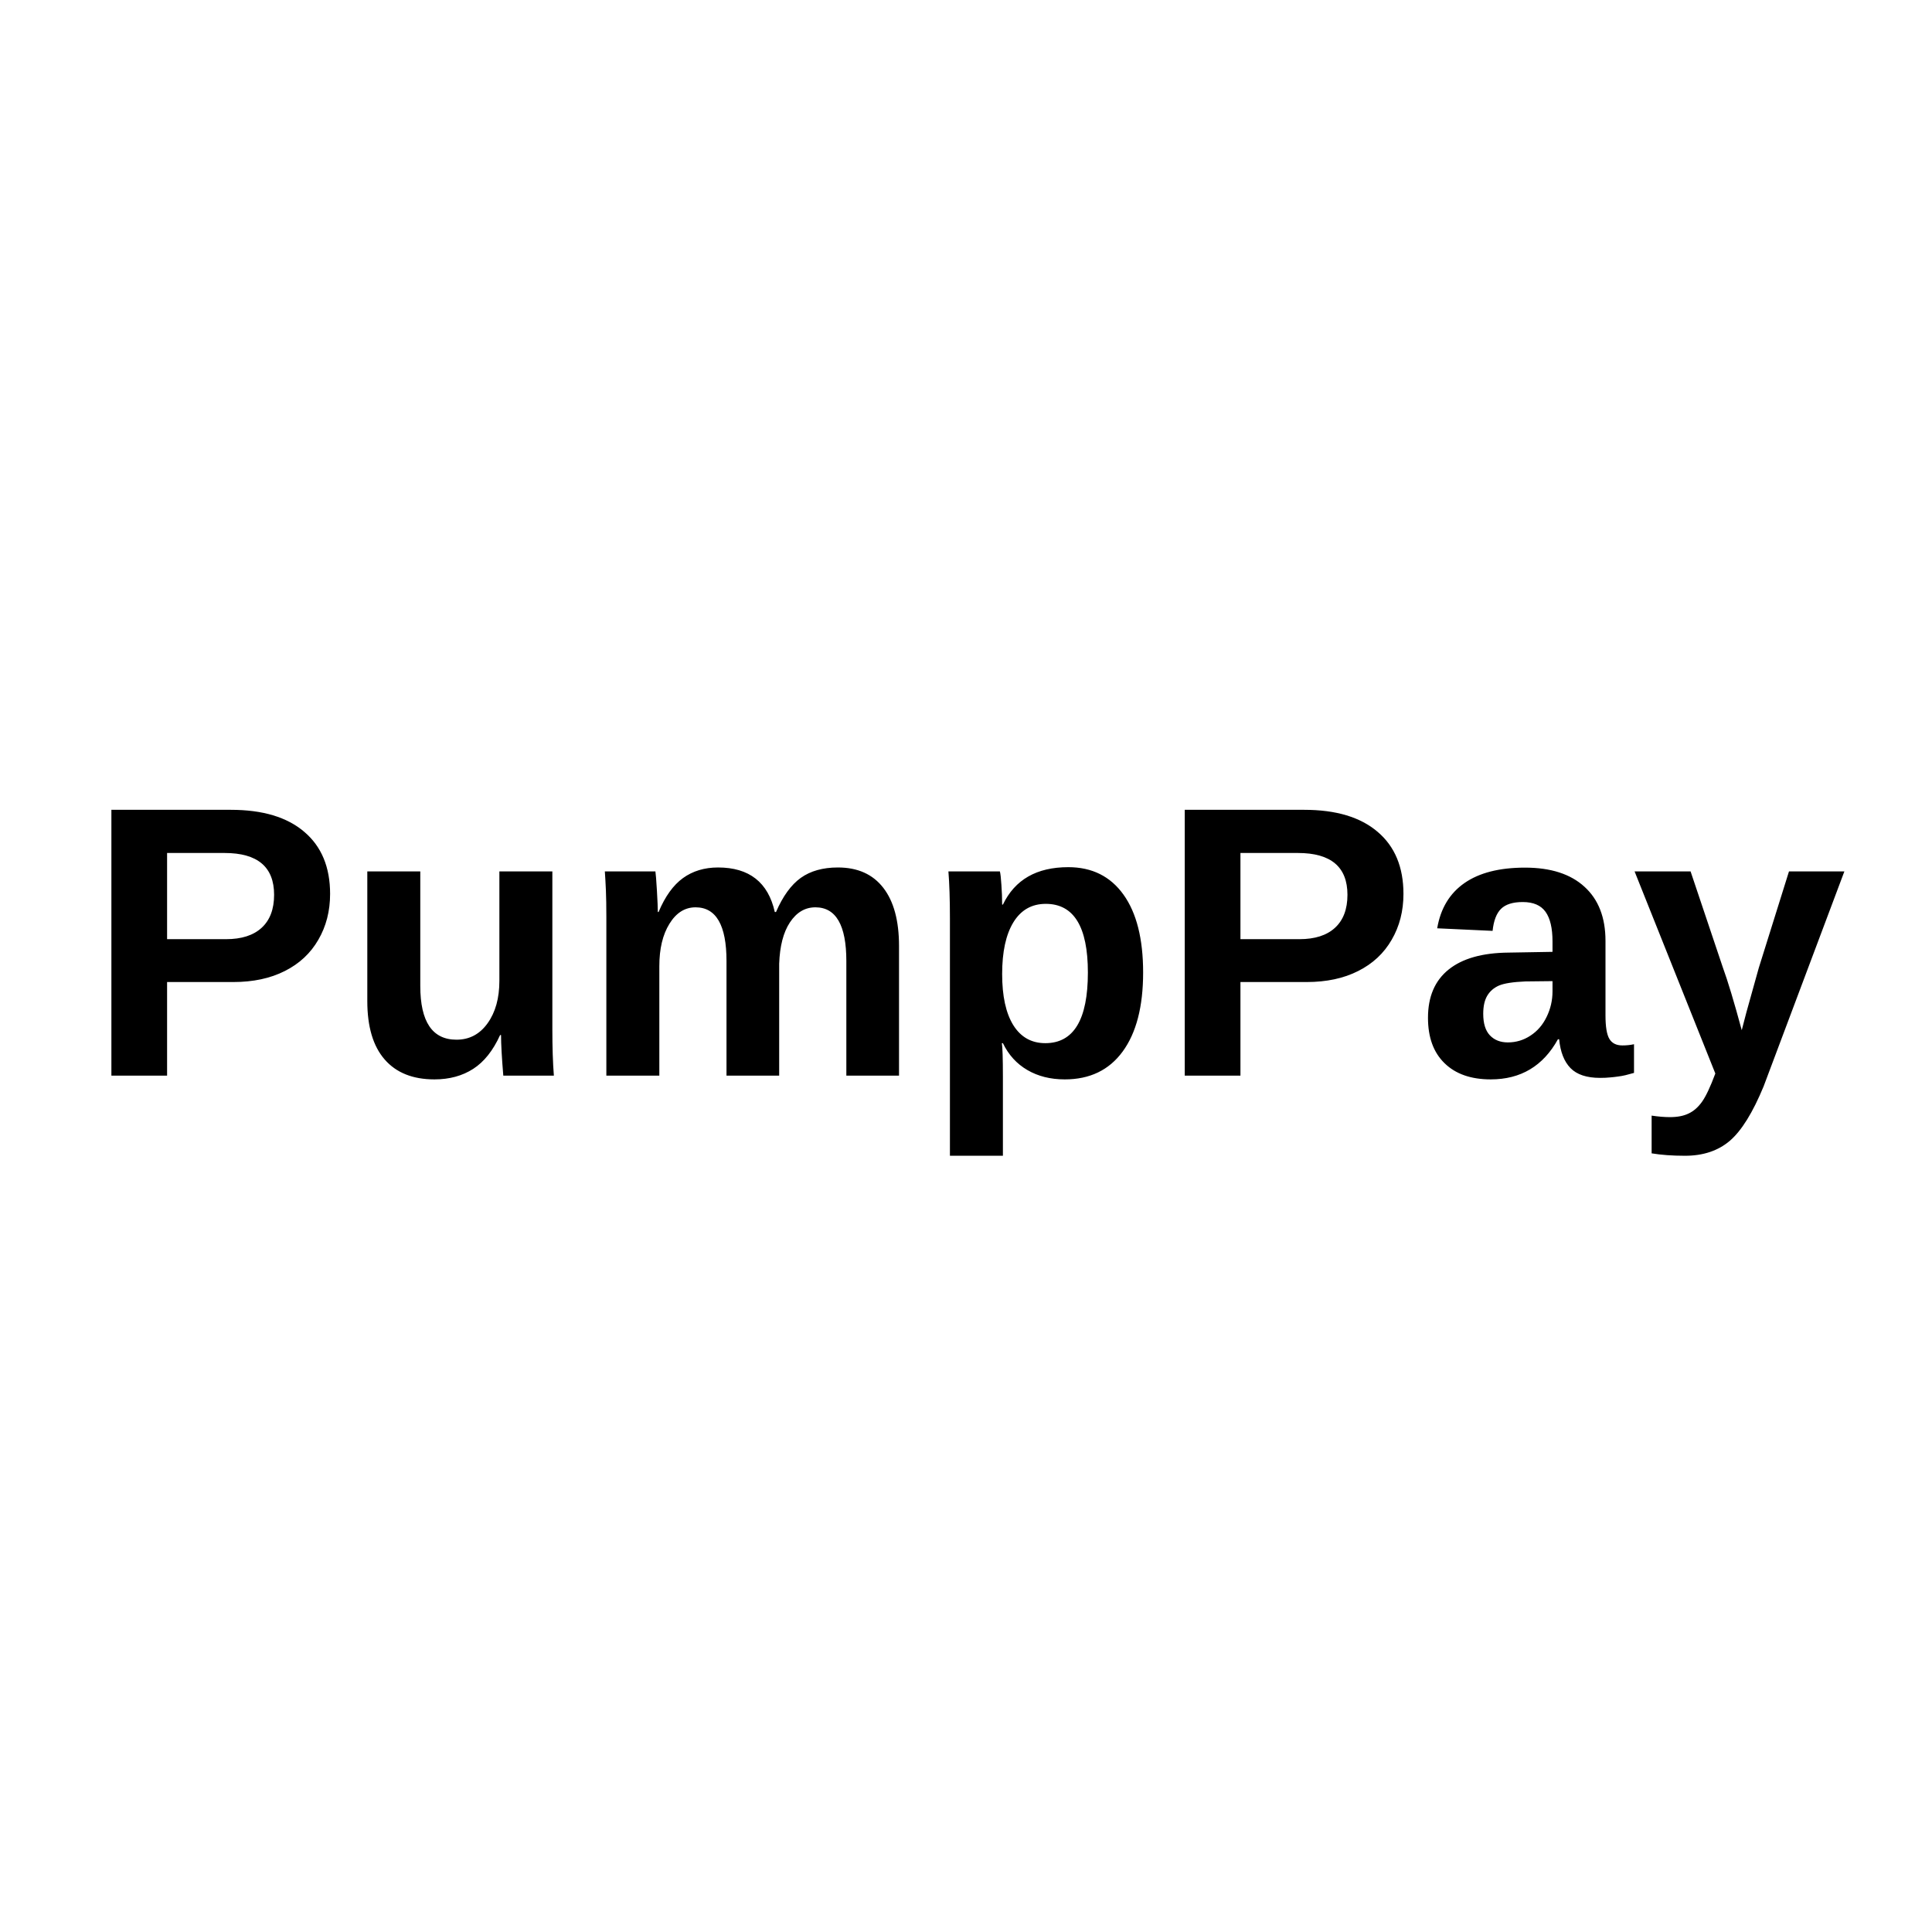
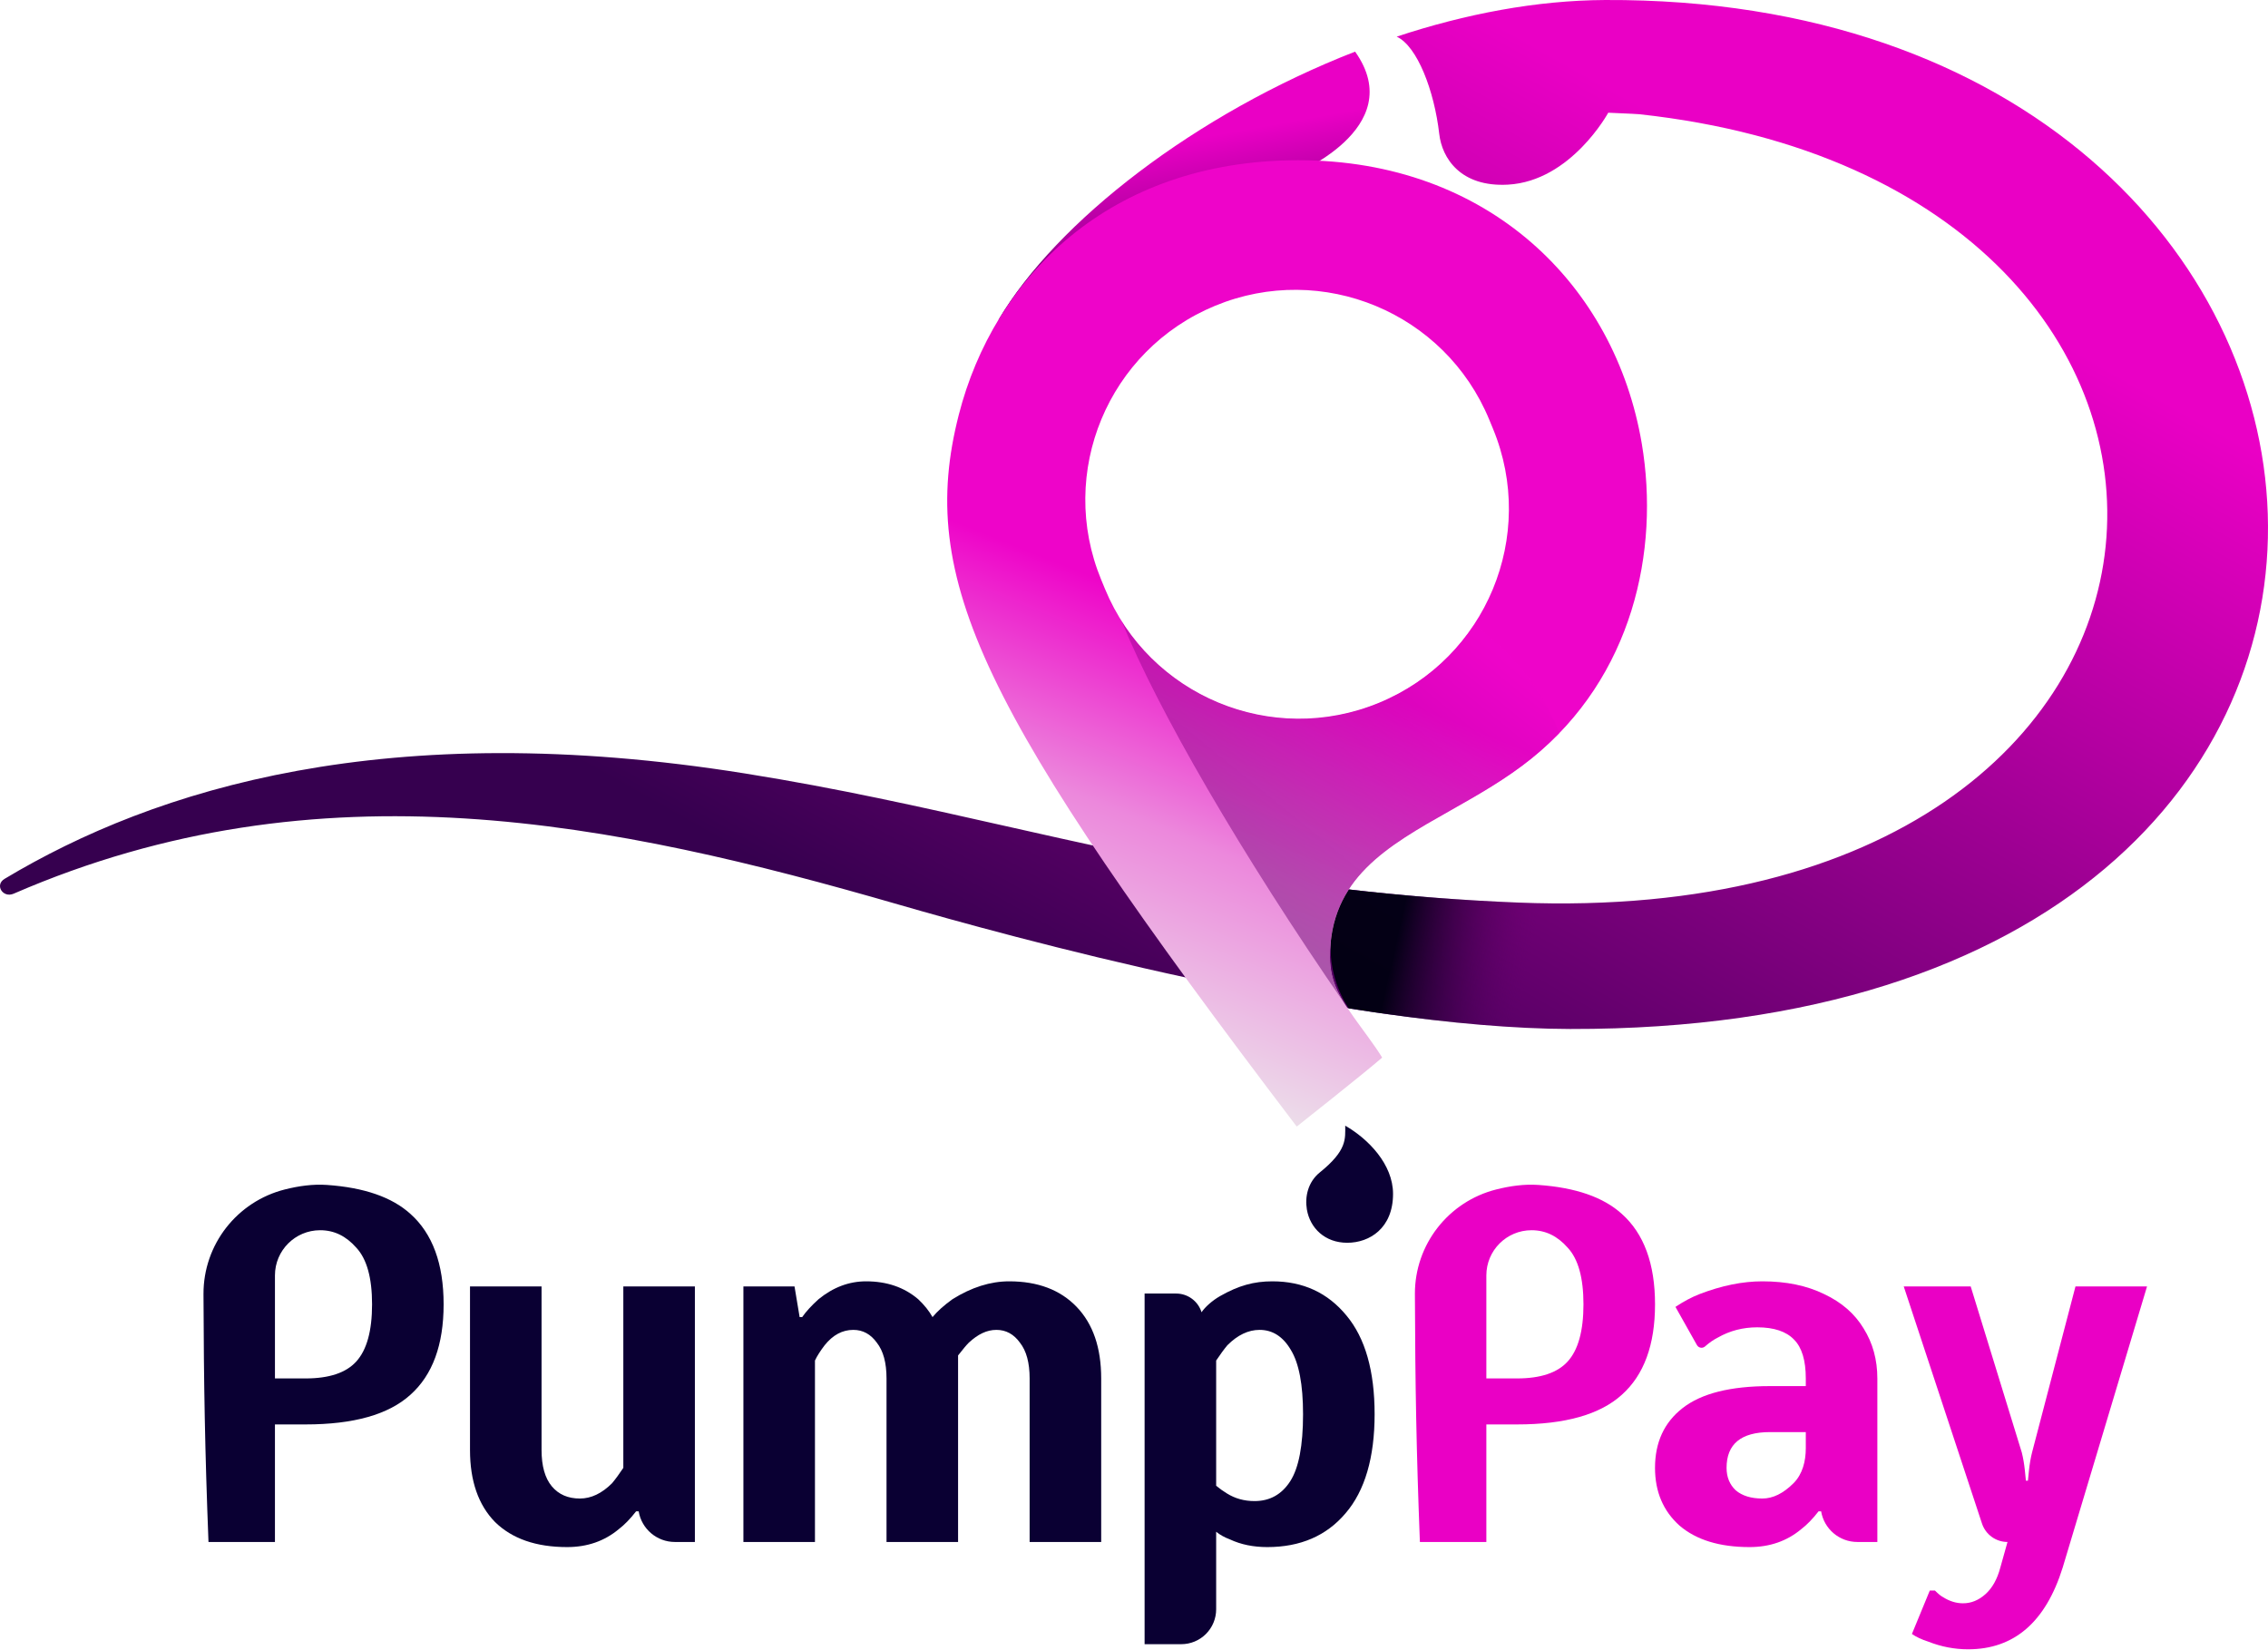
- <svg xmlns="http://www.w3.org/2000/svg" viewBox="0 0 200 200">
-   <rect width="200" height="200" fill="none" />
-   <text x="50%" y="50%" dominant-baseline="middle" text-anchor="middle" font-family="Arial, sans-serif" font-weight="bold" font-size="40" fill="#000000">PumpPay</text>
+ <svg xmlns="http://www.w3.org/2000/svg" xmlns:xlink="http://www.w3.org/1999/xlink" viewBox="0 0 3000 2182">
+   <defs>
+     <style> .cls-1 { mask: url(#mask); } .cls-2 { fill: url(#linear-gradient-4); } .cls-2, .cls-3, .cls-4 { fill-rule: evenodd; } .cls-5, .cls-4 { fill: #0a0033; } .cls-6 { fill: #ea00c5; } .cls-7 { fill: url(#linear-gradient-5); } .cls-8 { fill: url(#linear-gradient-6); } .cls-9 { fill: url(#linear-gradient-3); } .cls-10 { fill: url(#linear-gradient-2); } .cls-11 { fill: url(#linear-gradient); } .cls-12 { isolation: isolate; } .cls-13 { mix-blend-mode: multiply; } .cls-3 { fill: #c55fa0; } </style>
+     <linearGradient id="linear-gradient" x1="2035.07" y1="2120.41" x2="1323.27" y2="859.87" gradientTransform="translate(0 2182) scale(1 -1)" gradientUnits="userSpaceOnUse">
+       <stop offset="0" stop-color="#ea00c5" />
+       <stop offset="1" stop-color="#36004f" />
+     </linearGradient>
+     <linearGradient id="linear-gradient-2" x1="1517.18" y1="2185.1" x2="1689.81" y2="1227.15" gradientTransform="translate(0 2182) scale(1 -1)" gradientUnits="userSpaceOnUse">
+       <stop offset=".2" stop-color="#ea00c5" />
+       <stop offset=".31" stop-color="#a9009b" />
+       <stop offset=".39" stop-color="#0a0033" />
+     </linearGradient>
+     <linearGradient id="linear-gradient-3" x1="2023.24" y1="898.51" x2="1759.82" y2="956.87" gradientTransform="translate(0 2182) scale(1 -1)" gradientUnits="userSpaceOnUse">
+       <stop offset="0" stop-color="#fff" stop-opacity="0" />
+       <stop offset=".67" stop-color="#0a0033" />
+     </linearGradient>
+     <linearGradient id="linear-gradient-4" x1="1645.33" y1="1338.79" x2="1411.5" y2="756.86" gradientTransform="translate(0 2182) scale(1 -1)" gradientUnits="userSpaceOnUse">
+       <stop offset="0" stop-color="#ee04c9" />
+       <stop offset=".44" stop-color="#ec88dc" />
+       <stop offset="1" stop-color="#ececec" />
+     </linearGradient>
+     <mask id="mask" x="1252.92" y="211.96" width="925.65" height="1278.4" maskUnits="userSpaceOnUse">
+       <g id="mask0_164_1454" data-name="mask0 164 1454">
+         <path class="cls-3" d="M1715.26,1490.36c-418.31-550.09-502.66-724.03-447.03-941.63,46.28-181.01,198.31-336.78,449.21-336.78s418.95,164.8,454.3,375.32c23.72,141.26-11.87,308.07-145.93,416.22-33.69,27.18-71.13,48.35-107.04,68.67-83.93,47.45-159.55,90.21-159.55,193.94,0,34.42,15.34,56.42,32.05,80.38,8.43,12.09,17.21,24.68,24.54,39.62-23.48,22.7-41.33,42.01-57.72,59.76-14.45,15.63-27.77,30.05-42.83,44.49ZM1607.35,404.48c-141.73,58.5-209.2,220.82-150.7,362.55l4.94,11.96c58.5,141.73,220.81,209.2,362.54,150.7,141.73-58.5,209.21-220.82,150.71-362.55l-4.94-11.96c-58.5-141.73-220.82-209.2-362.55-150.7Z" />
+       </g>
+     </mask>
+     <linearGradient id="linear-gradient-5" x1="1815.77" y1="1371.19" x2="1808.35" y2="1380.31" gradientUnits="userSpaceOnUse">
+       <stop offset="0" stop-color="#ef05ca" />
+       <stop offset="1" stop-color="#5f006b" />
+     </linearGradient>
+     <linearGradient id="linear-gradient-6" x1="1875.16" y1="776.97" x2="1569.9" y2="1151.93" xlink:href="#linear-gradient-5" />
+   </defs>
+   <g class="cls-12">
+     <g id="Layer_1" data-name="Layer 1">
+       <path class="cls-11" d="M1847.5,48.46C1938.18,18.44,2032.14.44,2123.12.01c1109.08-5.13,1243.81,1363.9-46.09,1361.24-301.42-.62-746.69-123.61-888.38-164.57-375.53-108.54-764.95-190.53-1170.55-14.43-14.32,6.22-25.48-11.55-12.09-19.58,199.65-119.77,506.62-215.02,979.6-139.43,123.08,19.66,232.83,44.4,341.89,68.98,202.45,45.63,402.48,90.72,680.8,101.8,985.71,39.24,1032.88-948.48,159.89-1042.93,0,0-11.41-.84-40.88-1.98,0,0-49.22,90.5-132.63,95.15-62.9,3.5-87.26-35.21-90.91-67.02-6.59-57.33-29.05-116.1-56.27-128.77Z" />
+       <path class="cls-10" d="M1792.46,68.3c-210.39,81.97-395.23,224.69-471.66,354.87l281.4-93.37c10.64-29.48,106.19-97.8,106.19-97.8,0,0,156.7-61.41,84.07-163.7Z" />
+       <g class="cls-13">
+         <path class="cls-9" d="M1782,1176.39c70.08,8.23,144.84,14.38,226.3,17.63,28.17,1.12,55.57,1.4,82.21.89,7.93,18.14,12.3,37.95,12.3,58.7,0,41.52-17.49,79.29-46.07,107.42-83.97-1.62-177.93-12.03-272.76-27.06-15.22-23.53-23.96-51.01-23.96-80.36s7.98-54.41,21.98-77.22Z" />
+       </g>
+       <path class="cls-4" d="M1842.65,1579.38c0-39.06-32.71-72.7-63.25-90.2,0,17.42,2.68,32.55-33.59,61.8-15.76,12.72-19.95,32.34-17.16,48.95,4.16,24.76,23.92,44.14,53.43,44.14s60.57-19.29,60.57-64.69Z" />
+       <path class="cls-6" d="M2603.36,2181.87c-18.03,0-35.61-3.38-52.74-10.14-8.56-2.7-15.77-6.08-21.63-10.14l23.66-57.47h6.76c4.51,4.51,8.11,7.44,10.82,8.79,8.56,5.41,17.35,8.11,26.37,8.11,10.81,0,20.73-4.05,29.75-12.17,9.01-8.11,15.55-19.83,19.6-35.15l9.47-33.81c-15.34,0-28.94-9.83-33.75-24.4l-103.5-313.65h88.57l67.61,219.74c1.8,7.21,3.15,15.09,4.05,23.66l1.36,13.52h2.7l1.35-13.52c.9-8.57,2.26-16.45,4.06-23.66l57.47-219.74h94.65l-111.55,371.86c-22.54,72.11-64.23,108.17-125.08,108.17Z" />
+       <path class="cls-6" d="M2314.25,2046.65c-39.67,0-70.54-9.46-92.63-28.39-21.63-19.38-32.45-44.85-32.45-76.4,0-33.81,12.17-60.17,36.51-79.11,24.79-19.38,63.33-29.07,115.61-29.07h47.33v-10.14c0-23.89-5.19-41.01-15.55-51.38-10.37-10.82-26.6-16.23-48.68-16.23-18.93,0-36.29,4.51-52.06,13.52-5.64,2.82-11.28,6.72-16.92,11.7-1.31,1.16-2.98,1.83-4.73,1.83-2.5,0-4.8-1.35-6.03-3.53l-28.44-50.56c10.82-7.21,21.41-12.85,31.78-16.9,29.3-11.27,57.02-16.91,83.16-16.91,31.55,0,58.82,5.64,81.81,16.91,22.98,10.81,40.34,25.91,52.06,45.29,12.17,19.39,18.25,41.47,18.25,66.26v216.35h-26.48c-23.74,0-43.99-17.16-47.89-40.56h-3.38c-7.66,9.91-15.33,17.8-22.99,23.66-18.93,15.77-41.69,23.66-68.28,23.66ZM2331.15,1982.42c13.97,0,27.72-6.76,41.24-20.28,12.03-12.03,16.23-29.3,16.23-46.31v-21.3h-47.33c-38.31,0-57.47,15.78-57.47,47.33,0,12.17,4.06,22.08,12.17,29.75,8.57,7.21,20.29,10.81,35.16,10.81Z" />
+       <path class="cls-6" d="M1871.57,1711.84c-.23-65.34,44.25-122.33,107.62-138.3,18.23-4.59,36.99-7.28,55.74-5.97,49.16,3.42,85.93,16.18,110.31,38.27,29.3,26.14,43.95,66.03,43.95,119.67s-14.65,93.52-43.95,119.67c-28.85,26.14-75.05,39.21-138.6,39.21h-40.57v155.5h-87.91c-4.69-121.56-6.17-207.1-6.59-328.05ZM2006.64,1823.54c31.1,0,53.41-7.44,66.93-22.31,13.98-15.32,20.96-40.57,20.96-75.72s-6.98-60.17-20.96-75.05c-13.52-15.32-29.1-22.99-47.73-22.99-33.01,0-59.77,26.76-59.77,59.77v136.3h40.57Z" />
+       <path class="cls-5" d="M1514.02,1711.23h41.69c15.42,0,29.05,10.03,33.65,24.75,4.5-6.76,14.12-15.45,24.53-21.39,24.52-13.98,44.82-19.51,69.16-19.51,40.56,0,73.24,15.1,98.03,45.3,24.79,29.75,37.19,73.25,37.19,130.49s-12.85,101.41-38.54,131.16c-25.24,29.75-59.72,44.62-103.44,44.62-18.48,0-34.93-3.38-49.36-10.14-7.21-2.7-13.29-6.08-18.25-10.14v102.57c0,12.25-4.87,23.99-13.52,32.65-8.66,8.66-20.4,13.52-32.65,13.52h-48.49v-463.88ZM1659.39,1985.8c20.28,0,36.05-8.79,47.32-26.36,11.27-17.58,16.9-47.11,16.9-88.57,0-39.22-5.4-67.61-16.22-85.19-10.37-17.58-24.12-26.37-41.24-26.37-14.88,0-29.08,6.76-42.6,20.29-4.51,5.4-9.46,12.16-14.87,20.28v165.64c4.96,4.06,9.69,7.44,14.2,10.14,10.81,6.76,22.98,10.14,36.51,10.14Z" />
+       <path class="cls-5" d="M983.34,1701.84h67.61l6.76,40.57h3.38c4.96-7.21,12.17-15.1,21.64-23.66,19.38-15.78,40.34-23.67,62.87-23.67,27.5,0,50.48,7.89,68.96,23.67,8.12,7.66,14.43,15.55,18.94,23.66,6.31-7.66,15.09-15.55,26.36-23.66,25.24-15.78,50.26-23.67,75.05-23.67,37.86,0,67.61,11.27,89.24,33.81,21.64,22.53,32.46,54.09,32.46,94.65v216.35h-94.66v-216.35c0-20.73-4.28-36.51-12.84-47.33-8.12-11.26-18.48-16.9-31.1-16.9s-24.34,5.64-36.51,16.9c-3.16,3.16-7.89,8.79-14.2,16.91v246.77h-94.65v-216.35c0-20.73-4.29-36.51-12.85-47.33-8.11-11.26-18.48-16.9-31.1-16.9-14.42,0-27.04,6.76-37.86,20.29-5.86,7.66-10.14,14.42-12.85,20.28v240.01h-94.65v-338.05Z" />
+       <path class="cls-5" d="M750.16,2046.65c-41.02,0-72.79-11.04-95.33-33.13-22.09-22.53-33.13-54.31-33.13-95.33v-216.35h94.65v216.35c0,21.19,4.51,37.19,13.52,48.01,9.01,10.82,21.41,16.22,37.18,16.22,14.87,0,29.07-6.76,42.59-20.28,4.51-5.41,9.46-12.17,14.87-20.28v-240.02h94.65v338.05h-26.48c-23.73,0-43.98-17.16-47.89-40.56h-3.38c-7.66,9.91-15.33,17.8-22.99,23.66-18.93,15.78-41.69,23.66-68.29,23.66Z" />
+       <path class="cls-5" d="M269.18,1711.84c-.23-65.34,44.26-122.33,107.62-138.3,18.23-4.59,36.99-7.28,55.75-5.97,49.16,3.42,85.93,16.18,110.3,38.27,29.3,26.14,43.95,66.03,43.95,119.67s-14.65,93.52-43.95,119.67c-28.85,26.14-75.05,39.21-138.6,39.21h-40.57v155.5h-87.91c-4.7-121.56-6.18-207.1-6.6-328.05ZM404.26,1823.54c31.1,0,53.41-7.44,66.93-22.31,13.97-15.32,20.96-40.57,20.96-75.72s-6.99-60.17-20.96-75.05c-13.52-15.32-29.11-22.99-47.73-22.99-33.01,0-59.77,26.76-59.77,59.77v136.3h40.57Z" />
+       <path class="cls-2" d="M1715.26,1490.36c-418.31-550.09-502.66-724.03-447.03-941.63,46.28-181.01,198.31-336.78,449.21-336.78s418.95,164.8,454.3,375.32c23.72,141.26-11.87,308.07-145.93,416.22-33.69,27.18-71.13,48.35-107.04,68.67-83.93,47.45-159.55,90.21-159.55,193.94,0,34.42,15.34,56.42,32.05,80.38,8.43,12.09,27.67,37.1,36.98,52.61-24.05,20.95-112.99,91.26-112.99,91.26ZM1607.35,404.48c-141.73,58.5-209.2,220.82-150.7,362.55l4.94,11.96c58.5,141.73,220.81,209.2,362.54,150.7,141.73-58.5,209.21-220.82,150.71-362.55l-4.94-11.96c-58.5-141.73-220.82-209.2-362.55-150.7Z" />
+       <g class="cls-1">
+         <g>
+           <path class="cls-7" d="M1799.01,1357.25c8.19,11.19,18.87,25.62,26.16,36.92-1.06-1.41-2.12-2.85-3.17-4.33-7.74-10.88-15.41-21.75-22.99-32.59Z" />
+           <path class="cls-8" d="M2062.72,969.78c-11.36,11.76-23.66,23.03-36.91,33.72-33.69,27.18-71.13,48.35-107.04,68.67-83.93,47.45-159.55,90.21-159.55,193.94,0,26.39,9.02,45.48,20.76,63.75-139-201.39-248.67-391.06-296.25-508.06,70.79,111.9,213.8,160.15,340.4,107.9,53.25-21.98,96.02-58.61,125.56-103.3,54.72,39.12,91.11,89,113.03,143.38Z" />
+         </g>
+       </g>
+     </g>
+   </g>
</svg>
